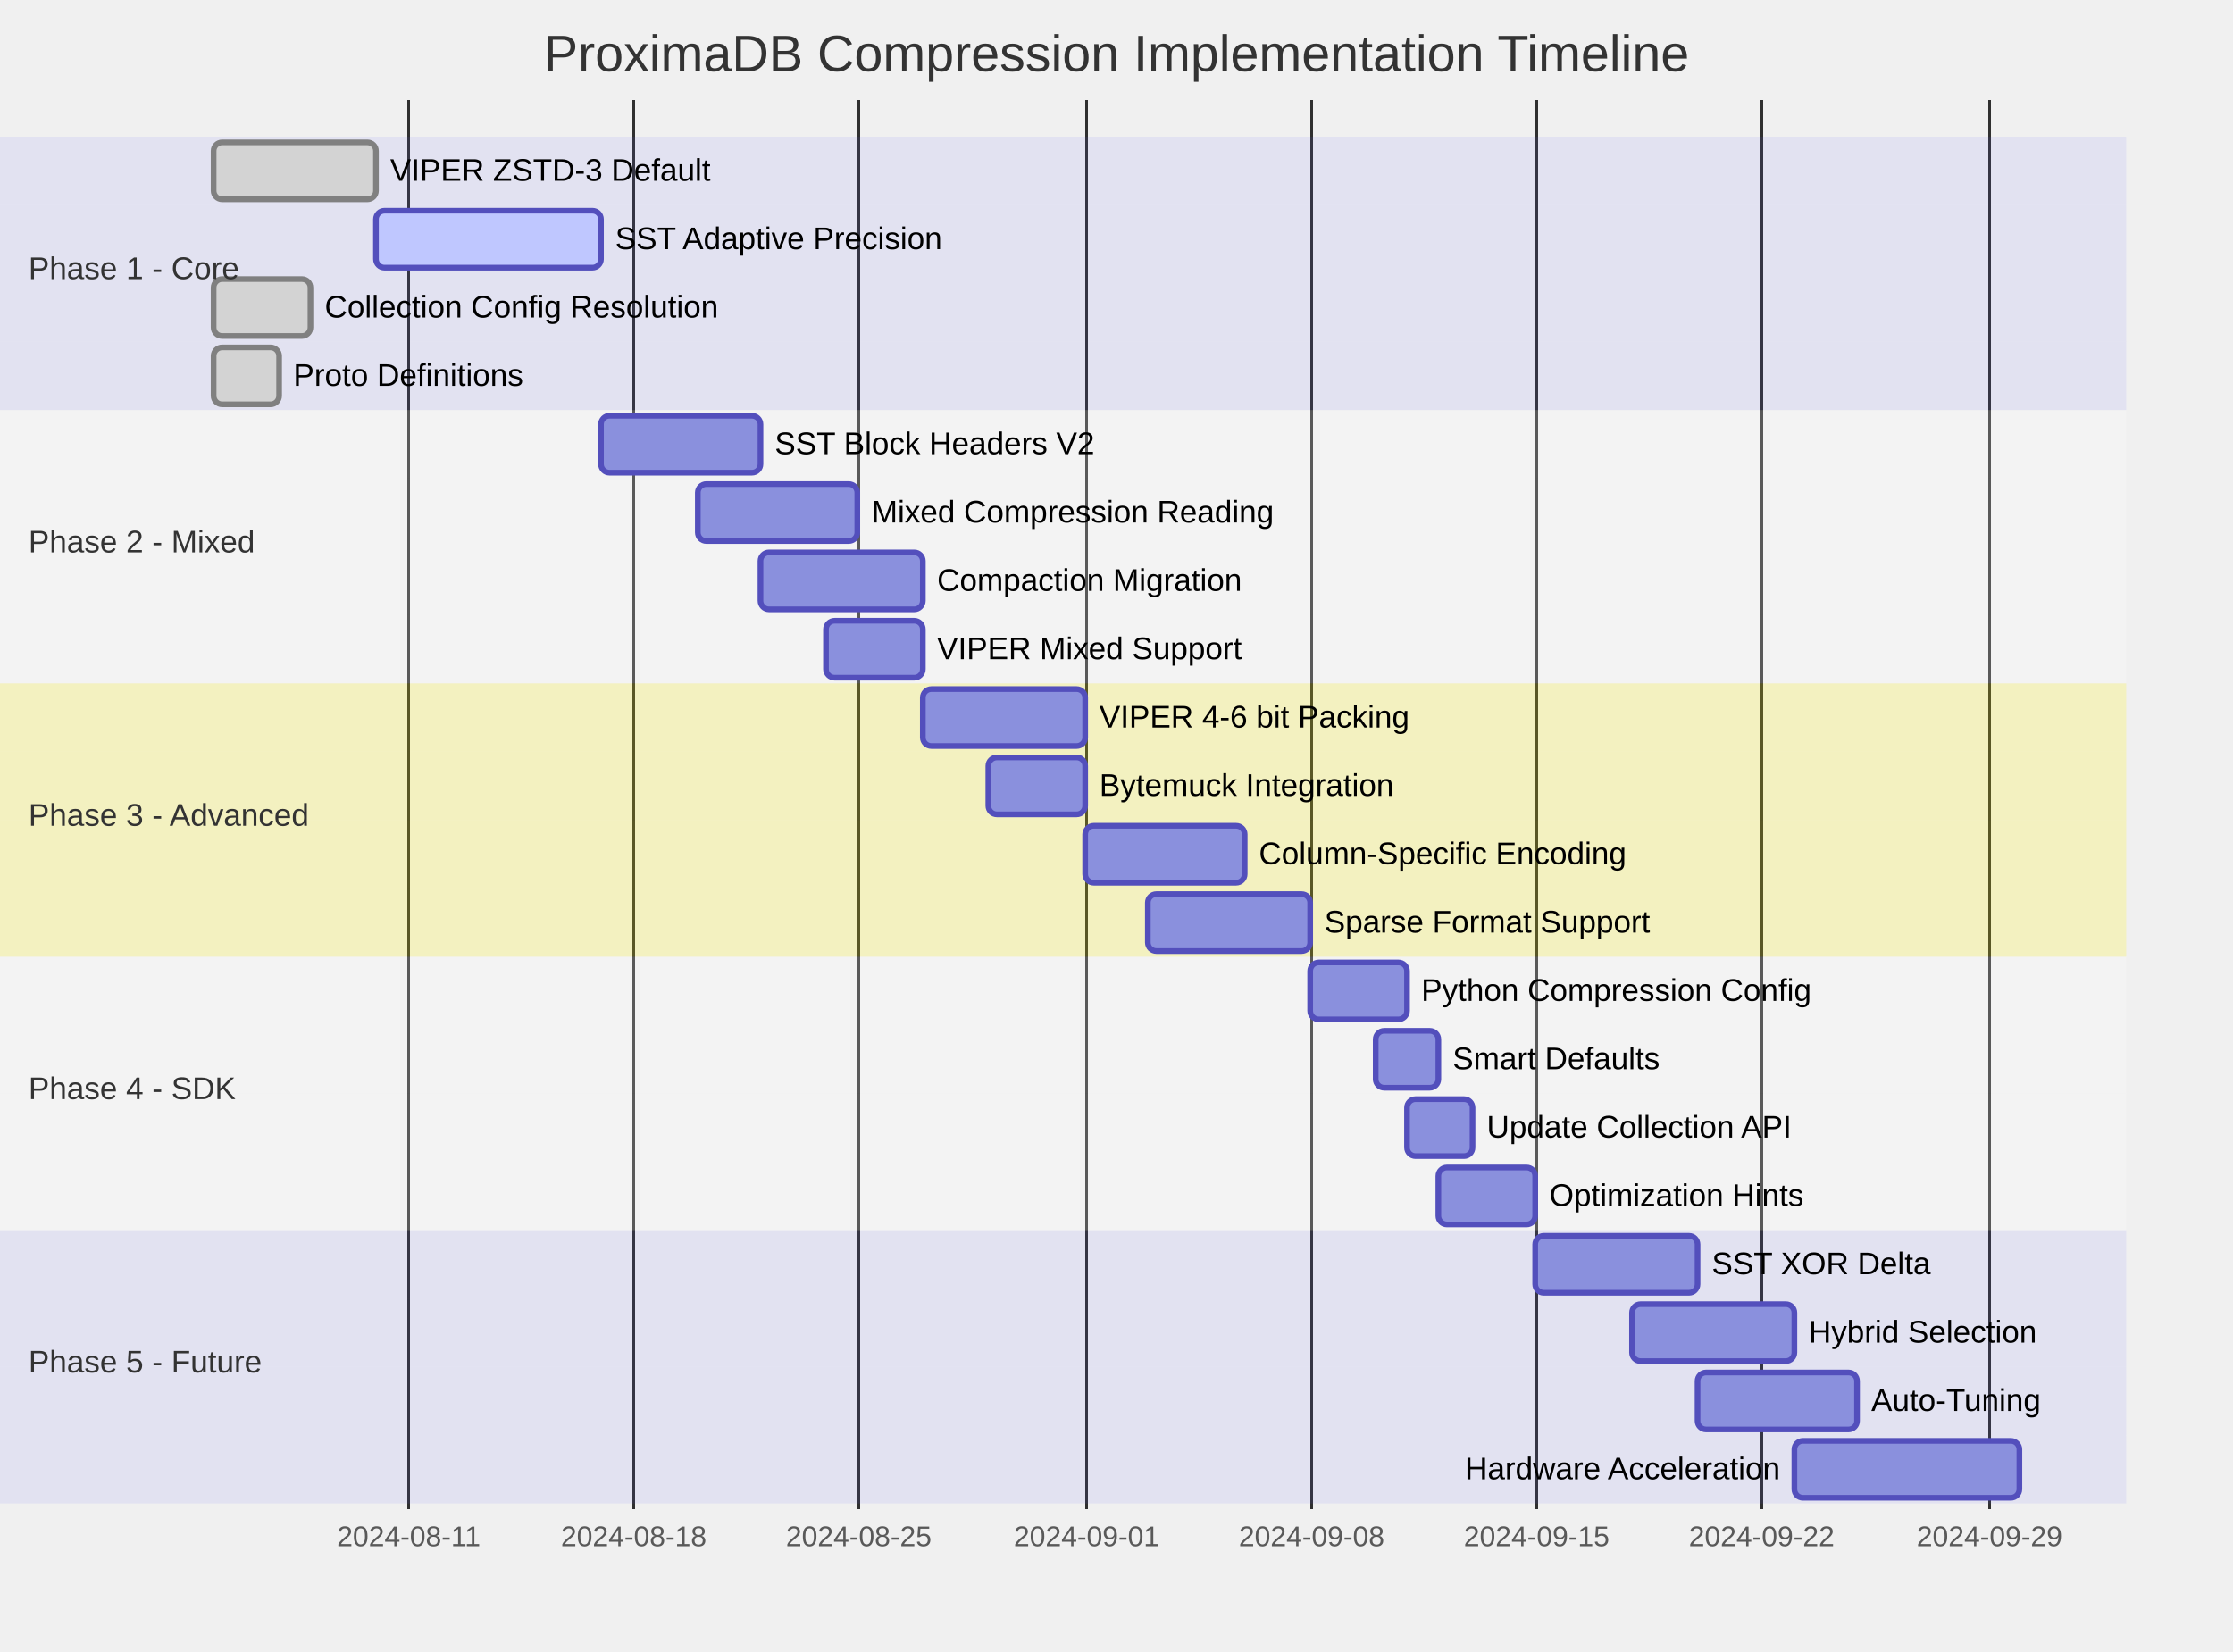
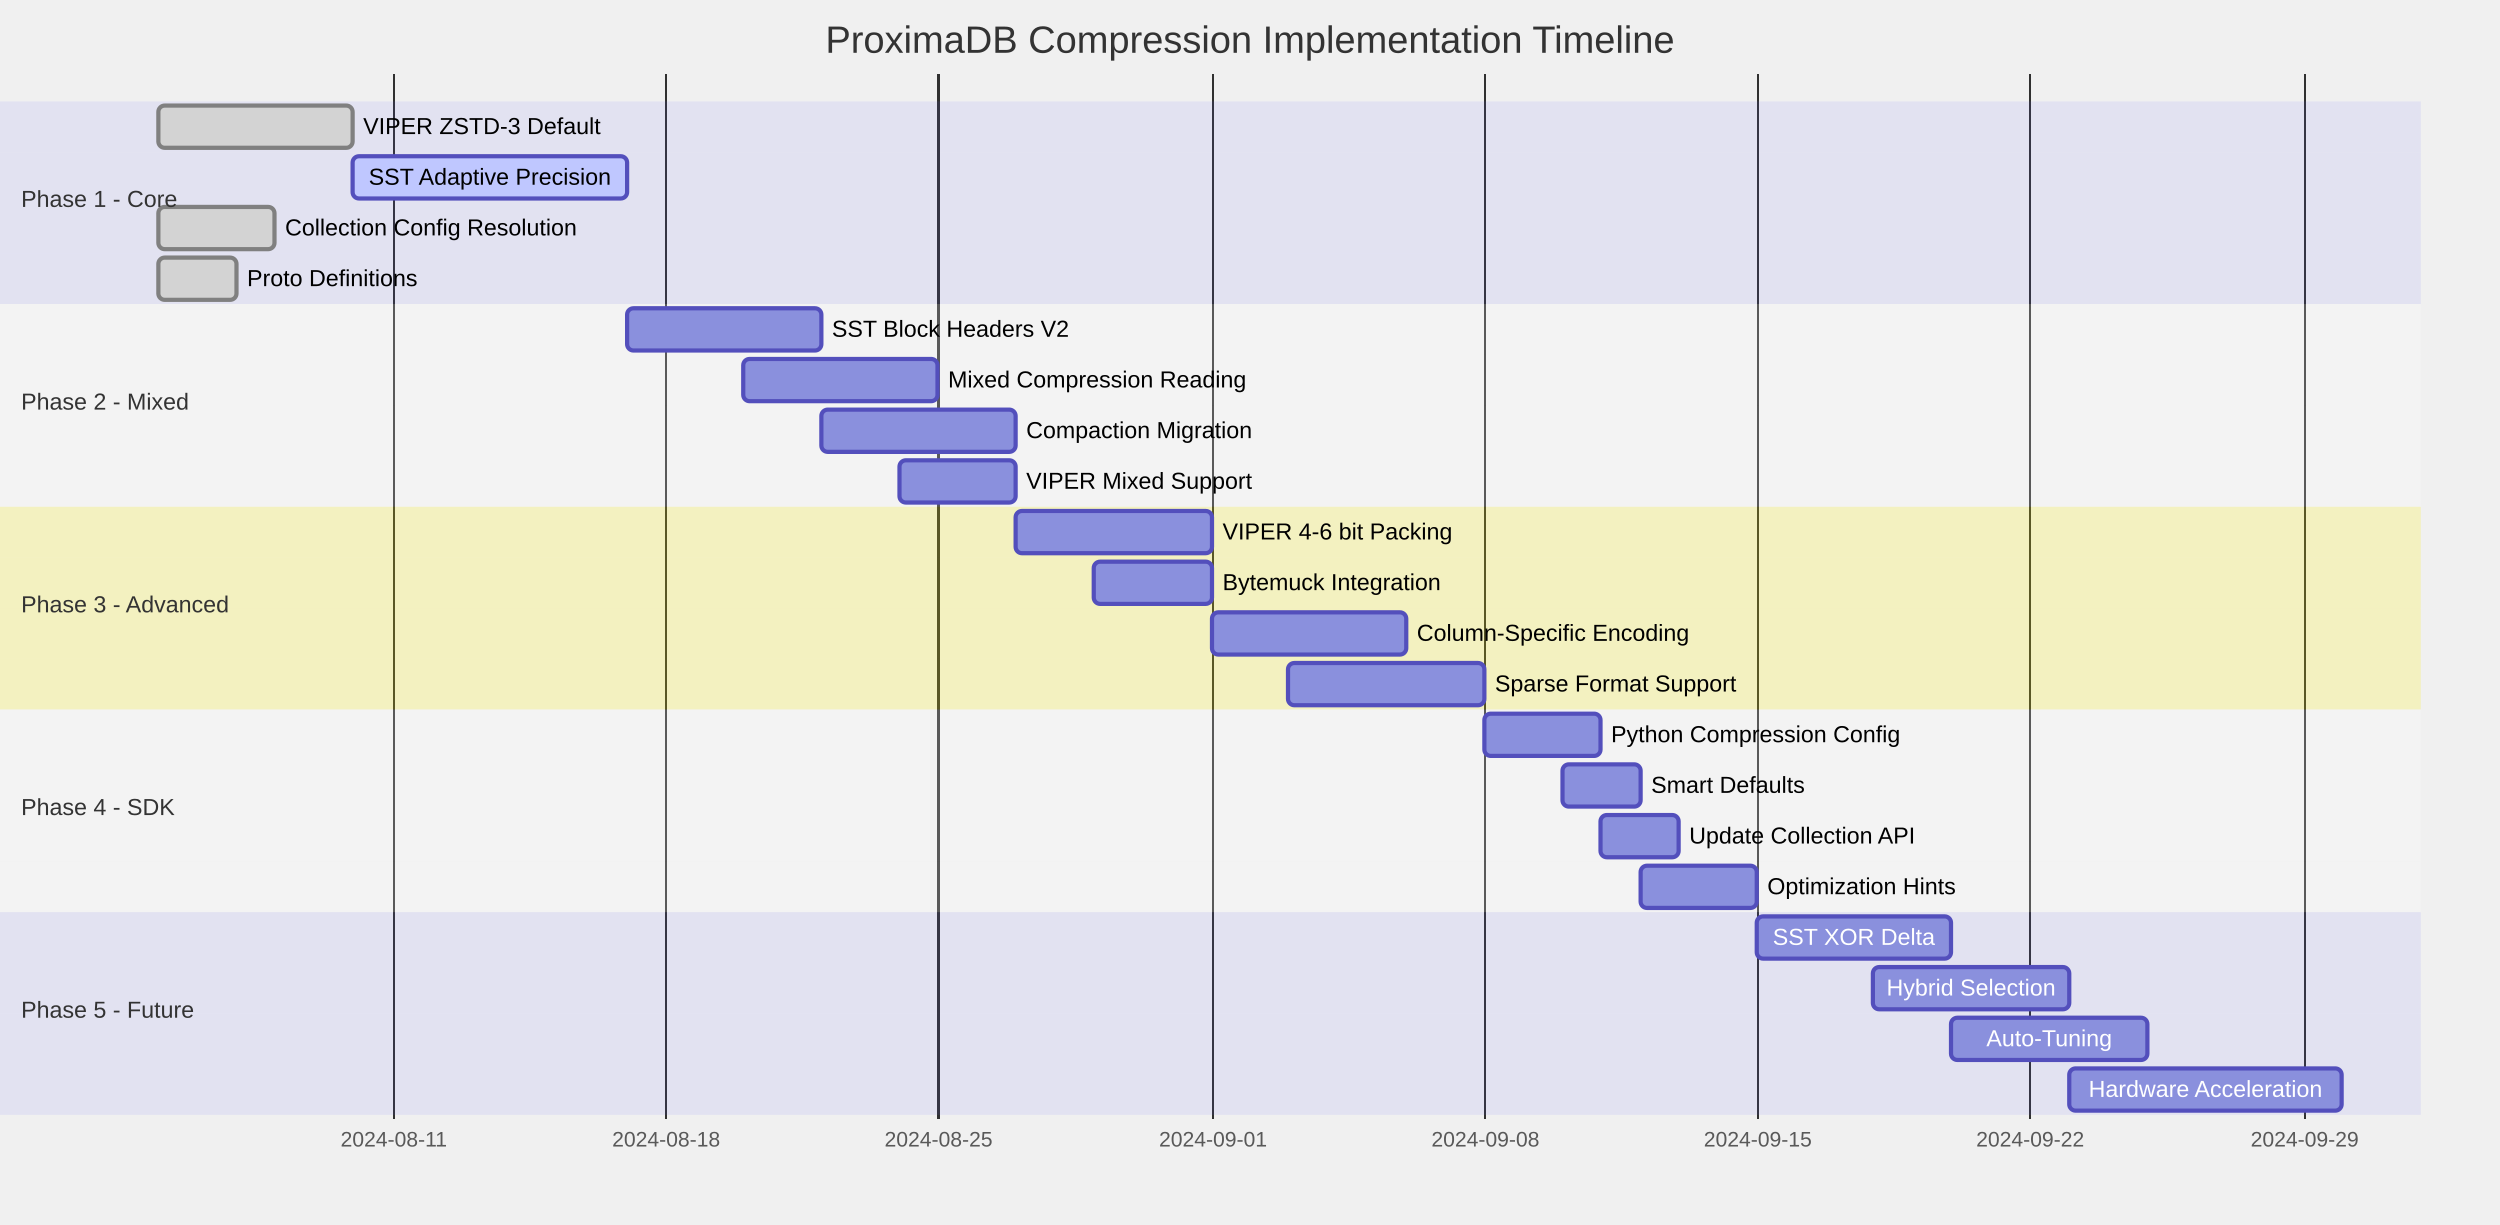
- <svg xmlns="http://www.w3.org/2000/svg" aria-roledescription="gantt" role="graphics-document document" style="max-width: 784px; background-color: white;" viewBox="0 0 784 580" width="100%" id="my-svg">
+ <svg xmlns="http://www.w3.org/2000/svg" aria-roledescription="gantt" role="graphics-document document" style="max-width: 1184px; background-color: white;" viewBox="0 0 1184 580" width="100%" id="my-svg">
  <style>#my-svg{font-family:"trebuchet ms",verdana,arial,sans-serif;font-size:16px;fill:#333;}@keyframes edge-animation-frame{from{stroke-dashoffset:0;}}@keyframes dash{to{stroke-dashoffset:0;}}#my-svg .edge-animation-slow{stroke-dasharray:9,5!important;stroke-dashoffset:900;animation:dash 50s linear infinite;stroke-linecap:round;}#my-svg .edge-animation-fast{stroke-dasharray:9,5!important;stroke-dashoffset:900;animation:dash 20s linear infinite;stroke-linecap:round;}#my-svg .error-icon{fill:#552222;}#my-svg .error-text{fill:#552222;stroke:#552222;}#my-svg .edge-thickness-normal{stroke-width:1px;}#my-svg .edge-thickness-thick{stroke-width:3.5px;}#my-svg .edge-pattern-solid{stroke-dasharray:0;}#my-svg .edge-thickness-invisible{stroke-width:0;fill:none;}#my-svg .edge-pattern-dashed{stroke-dasharray:3;}#my-svg .edge-pattern-dotted{stroke-dasharray:2;}#my-svg .marker{fill:#333333;stroke:#333333;}#my-svg .marker.cross{stroke:#333333;}#my-svg svg{font-family:"trebuchet ms",verdana,arial,sans-serif;font-size:16px;}#my-svg p{margin:0;}#my-svg .mermaid-main-font{font-family:"trebuchet ms",verdana,arial,sans-serif;}#my-svg .exclude-range{fill:#eeeeee;}#my-svg .section{stroke:none;opacity:0.2;}#my-svg .section0{fill:rgba(102, 102, 255, 0.49);}#my-svg .section2{fill:#fff400;}#my-svg .section1,#my-svg .section3{fill:white;opacity:0.2;}#my-svg .sectionTitle0{fill:#333;}#my-svg .sectionTitle1{fill:#333;}#my-svg .sectionTitle2{fill:#333;}#my-svg .sectionTitle3{fill:#333;}#my-svg .sectionTitle{text-anchor:start;font-family:"trebuchet ms",verdana,arial,sans-serif;}#my-svg .grid .tick{stroke:lightgrey;opacity:0.8;shape-rendering:crispEdges;}#my-svg .grid .tick text{font-family:"trebuchet ms",verdana,arial,sans-serif;fill:#333;}#my-svg .grid path{stroke-width:0;}#my-svg .today{fill:none;stroke:red;stroke-width:2px;}#my-svg .task{stroke-width:2;}#my-svg .taskText{text-anchor:middle;font-family:"trebuchet ms",verdana,arial,sans-serif;}#my-svg .taskTextOutsideRight{fill:black;text-anchor:start;font-family:"trebuchet ms",verdana,arial,sans-serif;}#my-svg .taskTextOutsideLeft{fill:black;text-anchor:end;}#my-svg .task.clickable{cursor:pointer;}#my-svg .taskText.clickable{cursor:pointer;fill:#003163!important;font-weight:bold;}#my-svg .taskTextOutsideLeft.clickable{cursor:pointer;fill:#003163!important;font-weight:bold;}#my-svg .taskTextOutsideRight.clickable{cursor:pointer;fill:#003163!important;font-weight:bold;}#my-svg .taskText0,#my-svg .taskText1,#my-svg .taskText2,#my-svg .taskText3{fill:white;}#my-svg .task0,#my-svg .task1,#my-svg .task2,#my-svg .task3{fill:#8a90dd;stroke:#534fbc;}#my-svg .taskTextOutside0,#my-svg .taskTextOutside2{fill:black;}#my-svg .taskTextOutside1,#my-svg .taskTextOutside3{fill:black;}#my-svg .active0,#my-svg .active1,#my-svg .active2,#my-svg .active3{fill:#bfc7ff;stroke:#534fbc;}#my-svg .activeText0,#my-svg .activeText1,#my-svg .activeText2,#my-svg .activeText3{fill:black!important;}#my-svg .done0,#my-svg .done1,#my-svg .done2,#my-svg .done3{stroke:grey;fill:lightgrey;stroke-width:2;}#my-svg .doneText0,#my-svg .doneText1,#my-svg .doneText2,#my-svg .doneText3{fill:black!important;}#my-svg .crit0,#my-svg .crit1,#my-svg .crit2,#my-svg .crit3{stroke:#ff8888;fill:red;stroke-width:2;}#my-svg .activeCrit0,#my-svg .activeCrit1,#my-svg .activeCrit2,#my-svg .activeCrit3{stroke:#ff8888;fill:#bfc7ff;stroke-width:2;}#my-svg .doneCrit0,#my-svg .doneCrit1,#my-svg .doneCrit2,#my-svg .doneCrit3{stroke:#ff8888;fill:lightgrey;stroke-width:2;cursor:pointer;shape-rendering:crispEdges;}#my-svg .milestone{transform:rotate(45deg) scale(0.8,0.8);}#my-svg .milestoneText{font-style:italic;}#my-svg .doneCritText0,#my-svg .doneCritText1,#my-svg .doneCritText2,#my-svg .doneCritText3{fill:black!important;}#my-svg .vert{stroke:navy;}#my-svg .vertText{font-size:15px;text-anchor:middle;fill:navy!important;}#my-svg .activeCritText0,#my-svg .activeCritText1,#my-svg .activeCritText2,#my-svg .activeCritText3{fill:black!important;}#my-svg .titleText{text-anchor:middle;font-size:18px;fill:#333;font-family:"trebuchet ms",verdana,arial,sans-serif;}#my-svg :root{--mermaid-font-family:"trebuchet ms",verdana,arial,sans-serif;}</style>
  <g />
  <g text-anchor="middle" font-family="sans-serif" font-size="10" fill="none" transform="translate(75, 530)" class="grid">
-     <path d="M0.5,-495V0.5H634.5V-495" stroke="currentColor" class="domain" />
-     <g transform="translate(68.5,0)" opacity="1" class="tick">
+     <path d="M0.5,-495V0.5H1034.5V-495" stroke="currentColor" class="domain" />
+     <g transform="translate(111.5,0)" opacity="1" class="tick">
      <line y2="-495" stroke="currentColor" />
      <text style="text-anchor: middle;" font-size="10" stroke="none" dy="1em" y="3" fill="#000">2024-08-11</text>
    </g>
-     <g transform="translate(147.5,0)" opacity="1" class="tick">
+     <g transform="translate(240.5,0)" opacity="1" class="tick">
      <line y2="-495" stroke="currentColor" />
      <text style="text-anchor: middle;" font-size="10" stroke="none" dy="1em" y="3" fill="#000">2024-08-18</text>
    </g>
-     <g transform="translate(226.5,0)" opacity="1" class="tick">
+     <g transform="translate(369.5,0)" opacity="1" class="tick">
      <line y2="-495" stroke="currentColor" />
      <text style="text-anchor: middle;" font-size="10" stroke="none" dy="1em" y="3" fill="#000">2024-08-25</text>
    </g>
-     <g transform="translate(306.5,0)" opacity="1" class="tick">
+     <g transform="translate(499.5,0)" opacity="1" class="tick">
      <line y2="-495" stroke="currentColor" />
      <text style="text-anchor: middle;" font-size="10" stroke="none" dy="1em" y="3" fill="#000">2024-09-01</text>
    </g>
-     <g transform="translate(385.5,0)" opacity="1" class="tick">
+     <g transform="translate(628.5,0)" opacity="1" class="tick">
      <line y2="-495" stroke="currentColor" />
      <text style="text-anchor: middle;" font-size="10" stroke="none" dy="1em" y="3" fill="#000">2024-09-08</text>
    </g>
-     <g transform="translate(464.5,0)" opacity="1" class="tick">
+     <g transform="translate(757.5,0)" opacity="1" class="tick">
      <line y2="-495" stroke="currentColor" />
      <text style="text-anchor: middle;" font-size="10" stroke="none" dy="1em" y="3" fill="#000">2024-09-15</text>
    </g>
-     <g transform="translate(543.5,0)" opacity="1" class="tick">
+     <g transform="translate(886.5,0)" opacity="1" class="tick">
      <line y2="-495" stroke="currentColor" />
      <text style="text-anchor: middle;" font-size="10" stroke="none" dy="1em" y="3" fill="#000">2024-09-22</text>
    </g>
-     <g transform="translate(623.5,0)" opacity="1" class="tick">
+     <g transform="translate(1016.5,0)" opacity="1" class="tick">
      <line y2="-495" stroke="currentColor" />
      <text style="text-anchor: middle;" font-size="10" stroke="none" dy="1em" y="3" fill="#000">2024-09-29</text>
    </g>
  </g>
  <g>
-     <rect class="section section0" height="24" width="746.5" y="48" x="0" />
-     <rect class="section section0" height="24" width="746.5" y="96" x="0" />
-     <rect class="section section0" height="24" width="746.5" y="120" x="0" />
-     <rect class="section section0" height="24" width="746.5" y="72" x="0" />
-     <rect class="section section1" height="24" width="746.5" y="144" x="0" />
-     <rect class="section section1" height="24" width="746.5" y="168" x="0" />
-     <rect class="section section1" height="24" width="746.5" y="192" x="0" />
-     <rect class="section section1" height="24" width="746.5" y="216" x="0" />
-     <rect class="section section2" height="24" width="746.5" y="240" x="0" />
-     <rect class="section section2" height="24" width="746.5" y="264" x="0" />
-     <rect class="section section2" height="24" width="746.5" y="288" x="0" />
-     <rect class="section section2" height="24" width="746.5" y="312" x="0" />
-     <rect class="section section3" height="24" width="746.5" y="336" x="0" />
-     <rect class="section section3" height="24" width="746.5" y="360" x="0" />
-     <rect class="section section3" height="24" width="746.5" y="384" x="0" />
-     <rect class="section section3" height="24" width="746.5" y="408" x="0" />
-     <rect class="section section0" height="24" width="746.5" y="432" x="0" />
-     <rect class="section section0" height="24" width="746.5" y="456" x="0" />
-     <rect class="section section0" height="24" width="746.5" y="480" x="0" />
-     <rect class="section section0" height="24" width="746.5" y="504" x="0" />
+     <rect class="section section0" height="24" width="1146.5" y="48" x="0" />
+     <rect class="section section0" height="24" width="1146.5" y="96" x="0" />
+     <rect class="section section0" height="24" width="1146.5" y="120" x="0" />
+     <rect class="section section0" height="24" width="1146.5" y="72" x="0" />
+     <rect class="section section1" height="24" width="1146.5" y="144" x="0" />
+     <rect class="section section1" height="24" width="1146.5" y="168" x="0" />
+     <rect class="section section1" height="24" width="1146.5" y="192" x="0" />
+     <rect class="section section1" height="24" width="1146.5" y="216" x="0" />
+     <rect class="section section2" height="24" width="1146.5" y="240" x="0" />
+     <rect class="section section2" height="24" width="1146.5" y="264" x="0" />
+     <rect class="section section2" height="24" width="1146.5" y="288" x="0" />
+     <rect class="section section2" height="24" width="1146.5" y="312" x="0" />
+     <rect class="section section3" height="24" width="1146.5" y="336" x="0" />
+     <rect class="section section3" height="24" width="1146.5" y="360" x="0" />
+     <rect class="section section3" height="24" width="1146.5" y="384" x="0" />
+     <rect class="section section3" height="24" width="1146.5" y="408" x="0" />
+     <rect class="section section0" height="24" width="1146.5" y="432" x="0" />
+     <rect class="section section0" height="24" width="1146.5" y="456" x="0" />
+     <rect class="section section0" height="24" width="1146.5" y="480" x="0" />
+     <rect class="section section0" height="24" width="1146.5" y="504" x="0" />
  </g>
  <g>
-     <rect class="task done0" transform-origin="103.5px 60px" height="20" width="57" y="50" x="75" ry="3" rx="3" id="p1-1" />
-     <rect class="task done0" transform-origin="92px 108px" height="20" width="34" y="98" x="75" ry="3" rx="3" id="p1-3" />
-     <rect class="task done0" transform-origin="86.5px 132px" height="20" width="23" y="122" x="75" ry="3" rx="3" id="p1-4" />
-     <rect class="task active0" transform-origin="171.5px 84px" height="20" width="79" y="74" x="132" ry="3" rx="3" id="p1-2" />
-     <rect class="task task1" transform-origin="239px 156px" height="20" width="56" y="146" x="211" ry="3" rx="3" id="p2-1" />
-     <rect class="task task1" transform-origin="273px 180px" height="20" width="56" y="170" x="245" ry="3" rx="3" id="p2-2" />
-     <rect class="task task1" transform-origin="295.5px 204px" height="20" width="57" y="194" x="267" ry="3" rx="3" id="p2-3" />
-     <rect class="task task1" transform-origin="307px 228px" height="20" width="34" y="218" x="290" ry="3" rx="3" id="p2-4" />
-     <rect class="task task2" transform-origin="352.5px 252px" height="20" width="57" y="242" x="324" ry="3" rx="3" id="p3-1" />
-     <rect class="task task2" transform-origin="364px 276px" height="20" width="34" y="266" x="347" ry="3" rx="3" id="p3-2" />
-     <rect class="task task2" transform-origin="409px 300px" height="20" width="56" y="290" x="381" ry="3" rx="3" id="p3-3" />
-     <rect class="task task2" transform-origin="431.5px 324px" height="20" width="57" y="314" x="403" ry="3" rx="3" id="p3-4" />
-     <rect class="task task3" transform-origin="477px 348px" height="20" width="34" y="338" x="460" ry="3" rx="3" id="p4-1" />
-     <rect class="task task3" transform-origin="494px 372px" height="20" width="22" y="362" x="483" ry="3" rx="3" id="p4-2" />
-     <rect class="task task3" transform-origin="505.5px 396px" height="20" width="23" y="386" x="494" ry="3" rx="3" id="p4-3" />
-     <rect class="task task3" transform-origin="522px 420px" height="20" width="34" y="410" x="505" ry="3" rx="3" id="p4-4" />
-     <rect class="task task0" transform-origin="567.5px 444px" height="20" width="57" y="434" x="539" ry="3" rx="3" id="p5-1" />
-     <rect class="task task0" transform-origin="601.5px 468px" height="20" width="57" y="458" x="573" ry="3" rx="3" id="p5-2" />
-     <rect class="task task0" transform-origin="624px 492px" height="20" width="56" y="482" x="596" ry="3" rx="3" id="p5-3" />
-     <rect class="task task0" transform-origin="669.5px 516px" height="20" width="79" y="506" x="630" ry="3" rx="3" id="p5-4" />
-     <text class="taskTextOutsideRight taskTextOutside0  doneText0 width-112.484375" y="63.5" x="137" font-size="11" id="p1-1-text">VIPER ZSTD-3 Default           </text>
-     <text class="taskTextOutsideRight taskTextOutside0  doneText0 width-138.1875" y="111.5" x="114" font-size="11" id="p1-3-text">Collection Config Resolution    </text>
-     <text class="taskTextOutsideRight taskTextOutside0  doneText0 width-81.2060546875" y="135.5" x="103" font-size="11" id="p1-4-text">Proto Definitions              </text>
-     <text class="taskTextOutsideRight taskTextOutside0 activeText0 width-114.75" y="87.5" x="216" font-size="11" id="p1-2-text">SST Adaptive Precision          </text>
-     <text class="taskTextOutsideRight taskTextOutside1  width-112.296875" y="159.5" x="272" font-size="11" id="p2-1-text">SST Block Headers V2           </text>
-     <text class="taskTextOutsideRight taskTextOutside1  width-141.234375" y="183.5" x="306" font-size="11" id="p2-2-text">Mixed Compression Reading      </text>
-     <text class="taskTextOutsideRight taskTextOutside1  width-107" y="207.5" x="329" font-size="11" id="p2-3-text">Compaction Migration           </text>
-     <text class="taskTextOutsideRight taskTextOutside1  width-107" y="231.5" x="329" font-size="11" id="p2-4-text">VIPER Mixed Support            </text>
-     <text class="taskTextOutsideRight taskTextOutside2  width-108.84375" y="255.5" x="386" font-size="11" id="p3-1-text">VIPER 4-6 bit Packing         </text>
-     <text class="taskTextOutsideRight taskTextOutside2  width-103.34375" y="279.5" x="386" font-size="11" id="p3-2-text">Bytemuck Integration          </text>
-     <text class="taskTextOutsideRight taskTextOutside2  width-129.015625" y="303.5" x="442" font-size="11" id="p3-3-text">Column-Specific Encoding      </text>
-     <text class="taskTextOutsideRight taskTextOutside2  width-114.34375" y="327.5" x="465" font-size="11" id="p3-4-text">Sparse Format Support         </text>
-     <text class="taskTextOutsideRight taskTextOutside3  width-136.96875" y="351.5" x="499" font-size="11" id="p4-1-text">Python Compression Config     </text>
-     <text class="taskTextOutsideRight taskTextOutside3  width-73.24609375" y="375.5" x="510" font-size="11" id="p4-2-text">Smart Defaults               </text>
-     <text class="taskTextOutsideRight taskTextOutside3  width-107.015625" y="399.5" x="522" font-size="11" id="p4-3-text">Update Collection API        </text>
-     <text class="taskTextOutsideRight taskTextOutside3  width-89.75146484375" y="423.5" x="544" font-size="11" id="p4-4-text">Optimization Hints           </text>
-     <text class="taskTextOutsideRight taskTextOutside0  width-77.705078125" y="447.5" x="601" font-size="11" id="p5-1-text">SST XOR Delta               </text>
-     <text class="taskTextOutsideRight taskTextOutside0  width-80.09375" y="471.5" x="635" font-size="11" id="p5-2-text">Hybrid Selection            </text>
-     <text class="taskTextOutsideRight taskTextOutside0  width-59.53125" y="495.5" x="657" font-size="11" id="p5-3-text">Auto-Tuning                 </text>
-     <text class="taskTextOutsideLeft taskTextOutside0" y="519.5" x="625" font-size="11" id="p5-4-text">Hardware Acceleration       </text>
+     <rect class="task done0" transform-origin="121px 60px" height="20" width="92" y="50" x="75" ry="3" rx="3" id="p1-1" />
+     <rect class="task done0" transform-origin="102.5px 108px" height="20" width="55" y="98" x="75" ry="3" rx="3" id="p1-3" />
+     <rect class="task done0" transform-origin="93.5px 132px" height="20" width="37" y="122" x="75" ry="3" rx="3" id="p1-4" />
+     <rect class="task active0" transform-origin="232px 84px" height="20" width="130" y="74" x="167" ry="3" rx="3" id="p1-2" />
+     <rect class="task task1" transform-origin="343px 156px" height="20" width="92" y="146" x="297" ry="3" rx="3" id="p2-1" />
+     <rect class="task task1" transform-origin="398px 180px" height="20" width="92" y="170" x="352" ry="3" rx="3" id="p2-2" />
+     <rect class="task task1" transform-origin="435px 204px" height="20" width="92" y="194" x="389" ry="3" rx="3" id="p2-3" />
+     <rect class="task task1" transform-origin="453.5px 228px" height="20" width="55" y="218" x="426" ry="3" rx="3" id="p2-4" />
+     <rect class="task task2" transform-origin="527.5px 252px" height="20" width="93" y="242" x="481" ry="3" rx="3" id="p3-1" />
+     <rect class="task task2" transform-origin="546px 276px" height="20" width="56" y="266" x="518" ry="3" rx="3" id="p3-2" />
+     <rect class="task task2" transform-origin="620px 300px" height="20" width="92" y="290" x="574" ry="3" rx="3" id="p3-3" />
+     <rect class="task task2" transform-origin="656.5px 324px" height="20" width="93" y="314" x="610" ry="3" rx="3" id="p3-4" />
+     <rect class="task task3" transform-origin="730.5px 348px" height="20" width="55" y="338" x="703" ry="3" rx="3" id="p4-1" />
+     <rect class="task task3" transform-origin="758.5px 372px" height="20" width="37" y="362" x="740" ry="3" rx="3" id="p4-2" />
+     <rect class="task task3" transform-origin="776.5px 396px" height="20" width="37" y="386" x="758" ry="3" rx="3" id="p4-3" />
+     <rect class="task task3" transform-origin="804.5px 420px" height="20" width="55" y="410" x="777" ry="3" rx="3" id="p4-4" />
+     <rect class="task task0" transform-origin="878px 444px" height="20" width="92" y="434" x="832" ry="3" rx="3" id="p5-1" />
+     <rect class="task task0" transform-origin="933.5px 468px" height="20" width="93" y="458" x="887" ry="3" rx="3" id="p5-2" />
+     <rect class="task task0" transform-origin="970.5px 492px" height="20" width="93" y="482" x="924" ry="3" rx="3" id="p5-3" />
+     <rect class="task task0" transform-origin="1044.5px 516px" height="20" width="129" y="506" x="980" ry="3" rx="3" id="p5-4" />
+     <text class="taskTextOutsideRight taskTextOutside0  doneText0 width-112.484375" y="63.5" x="172" font-size="11" id="p1-1-text">VIPER ZSTD-3 Default           </text>
+     <text class="taskTextOutsideRight taskTextOutside0  doneText0 width-138.1875" y="111.5" x="135" font-size="11" id="p1-3-text">Collection Config Resolution    </text>
+     <text class="taskTextOutsideRight taskTextOutside0  doneText0 width-81.2060546875" y="135.5" x="117" font-size="11" id="p1-4-text">Proto Definitions              </text>
+     <text class="taskText taskText0 activeText0 width-114.75" y="87.5" x="232" font-size="11" id="p1-2-text">SST Adaptive Precision          </text>
+     <text class="taskTextOutsideRight taskTextOutside1  width-112.296875" y="159.5" x="394" font-size="11" id="p2-1-text">SST Block Headers V2           </text>
+     <text class="taskTextOutsideRight taskTextOutside1  width-141.234375" y="183.5" x="449" font-size="11" id="p2-2-text">Mixed Compression Reading      </text>
+     <text class="taskTextOutsideRight taskTextOutside1  width-107" y="207.5" x="486" font-size="11" id="p2-3-text">Compaction Migration           </text>
+     <text class="taskTextOutsideRight taskTextOutside1  width-107" y="231.5" x="486" font-size="11" id="p2-4-text">VIPER Mixed Support            </text>
+     <text class="taskTextOutsideRight taskTextOutside2  width-108.84375" y="255.5" x="579" font-size="11" id="p3-1-text">VIPER 4-6 bit Packing         </text>
+     <text class="taskTextOutsideRight taskTextOutside2  width-103.34375" y="279.5" x="579" font-size="11" id="p3-2-text">Bytemuck Integration          </text>
+     <text class="taskTextOutsideRight taskTextOutside2  width-129.015625" y="303.5" x="671" font-size="11" id="p3-3-text">Column-Specific Encoding      </text>
+     <text class="taskTextOutsideRight taskTextOutside2  width-114.34375" y="327.5" x="708" font-size="11" id="p3-4-text">Sparse Format Support         </text>
+     <text class="taskTextOutsideRight taskTextOutside3  width-136.96875" y="351.5" x="763" font-size="11" id="p4-1-text">Python Compression Config     </text>
+     <text class="taskTextOutsideRight taskTextOutside3  width-73.24609375" y="375.5" x="782" font-size="11" id="p4-2-text">Smart Defaults               </text>
+     <text class="taskTextOutsideRight taskTextOutside3  width-107.015625" y="399.5" x="800" font-size="11" id="p4-3-text">Update Collection API        </text>
+     <text class="taskTextOutsideRight taskTextOutside3  width-89.75146484375" y="423.5" x="837" font-size="11" id="p4-4-text">Optimization Hints           </text>
+     <text class="taskText taskText0  width-77.705078125" y="447.5" x="878" font-size="11" id="p5-1-text">SST XOR Delta               </text>
+     <text class="taskText taskText0  width-80.09375" y="471.5" x="933.5" font-size="11" id="p5-2-text">Hybrid Selection            </text>
+     <text class="taskText taskText0  width-59.53125" y="495.5" x="970.5" font-size="11" id="p5-3-text">Auto-Tuning                 </text>
+     <text class="taskText taskText0  width-110.671875" y="519.5" x="1044.5" font-size="11" id="p5-4-text">Hardware Acceleration       </text>
  </g>
  <g>
    <text class="sectionTitle sectionTitle0" font-size="11" y="98" x="10" dy="0em">
      <tspan x="10" alignment-baseline="central">Phase 1 - Core</tspan>
    </text>
    <text class="sectionTitle sectionTitle1" font-size="11" y="194" x="10" dy="0em">
      <tspan x="10" alignment-baseline="central">Phase 2 - Mixed</tspan>
    </text>
    <text class="sectionTitle sectionTitle2" font-size="11" y="290" x="10" dy="0em">
      <tspan x="10" alignment-baseline="central">Phase 3 - Advanced</tspan>
    </text>
    <text class="sectionTitle sectionTitle3" font-size="11" y="386" x="10" dy="0em">
      <tspan x="10" alignment-baseline="central">Phase 4 - SDK</tspan>
    </text>
    <text class="sectionTitle sectionTitle0" font-size="11" y="482" x="10" dy="0em">
      <tspan x="10" alignment-baseline="central">Phase 5 - Future</tspan>
    </text>
  </g>
  <g class="today">
-     <line class="today" y2="555" y1="25" x2="4226" x1="4226" />
+     <line class="today" y2="555" y1="25" x2="6880" x1="6880" />
  </g>
-   <text class="titleText" y="25" x="392">ProximaDB Compression Implementation Timeline</text>
+   <text class="titleText" y="25" x="592">ProximaDB Compression Implementation Timeline</text>
</svg>
